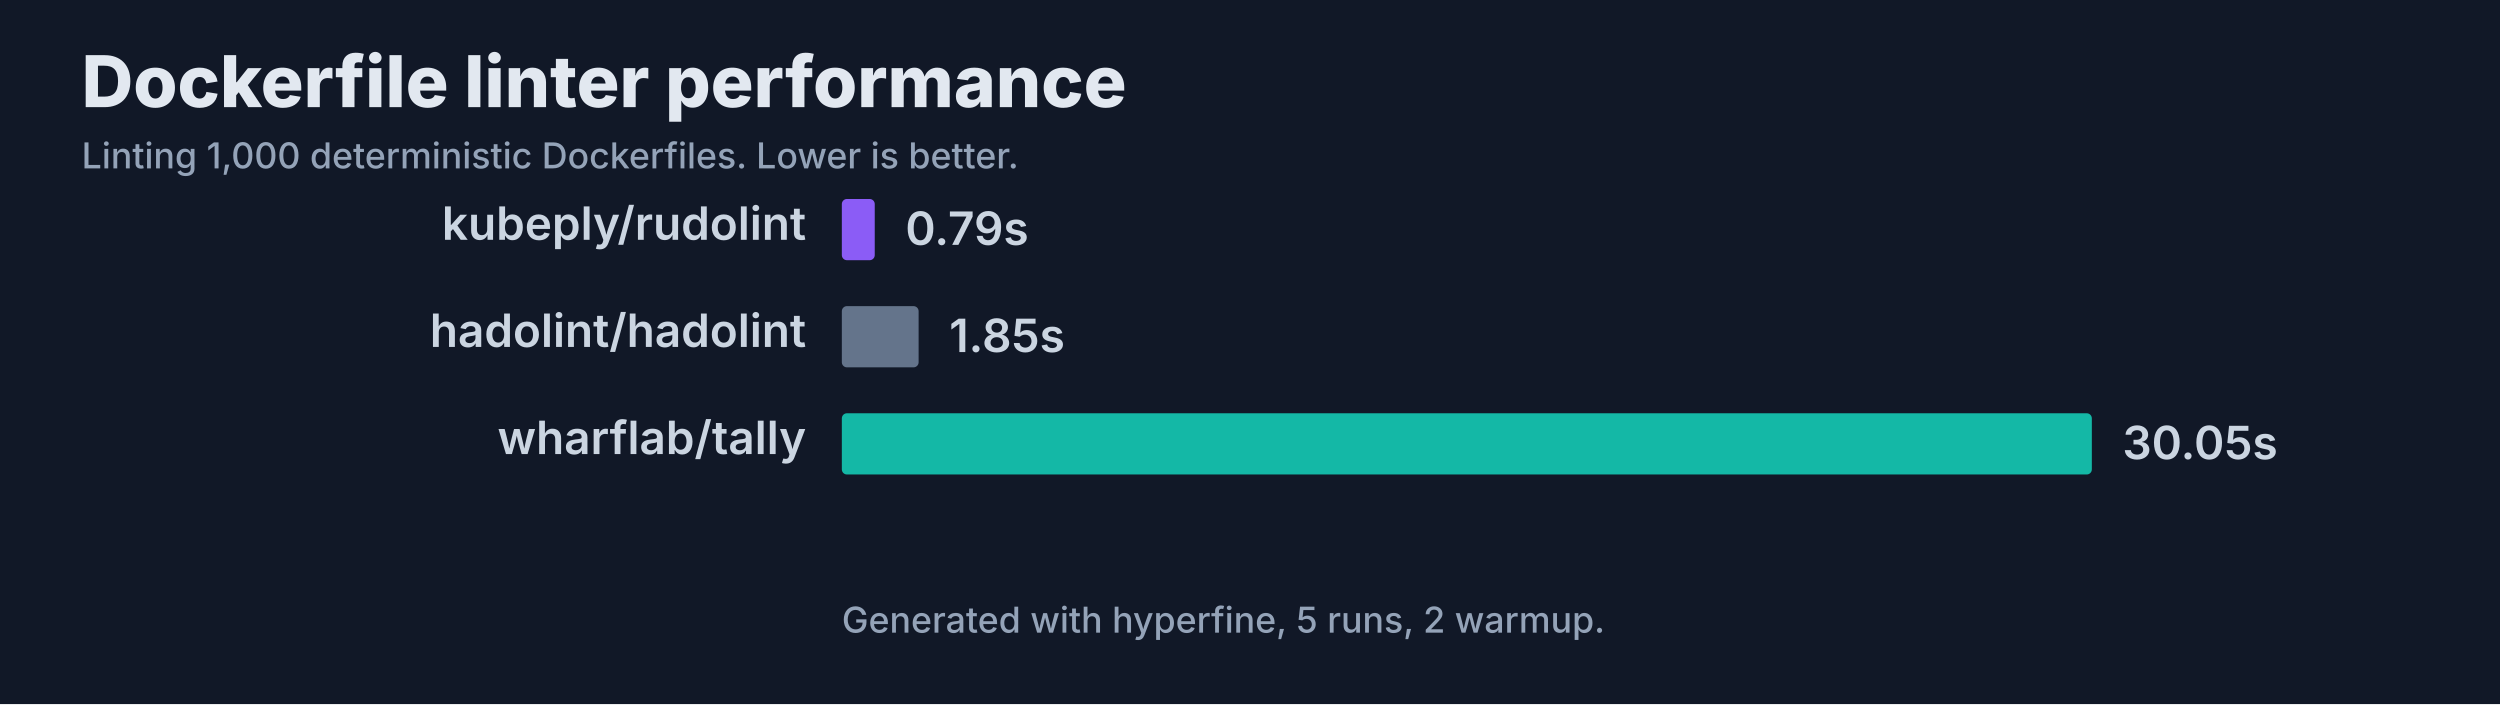
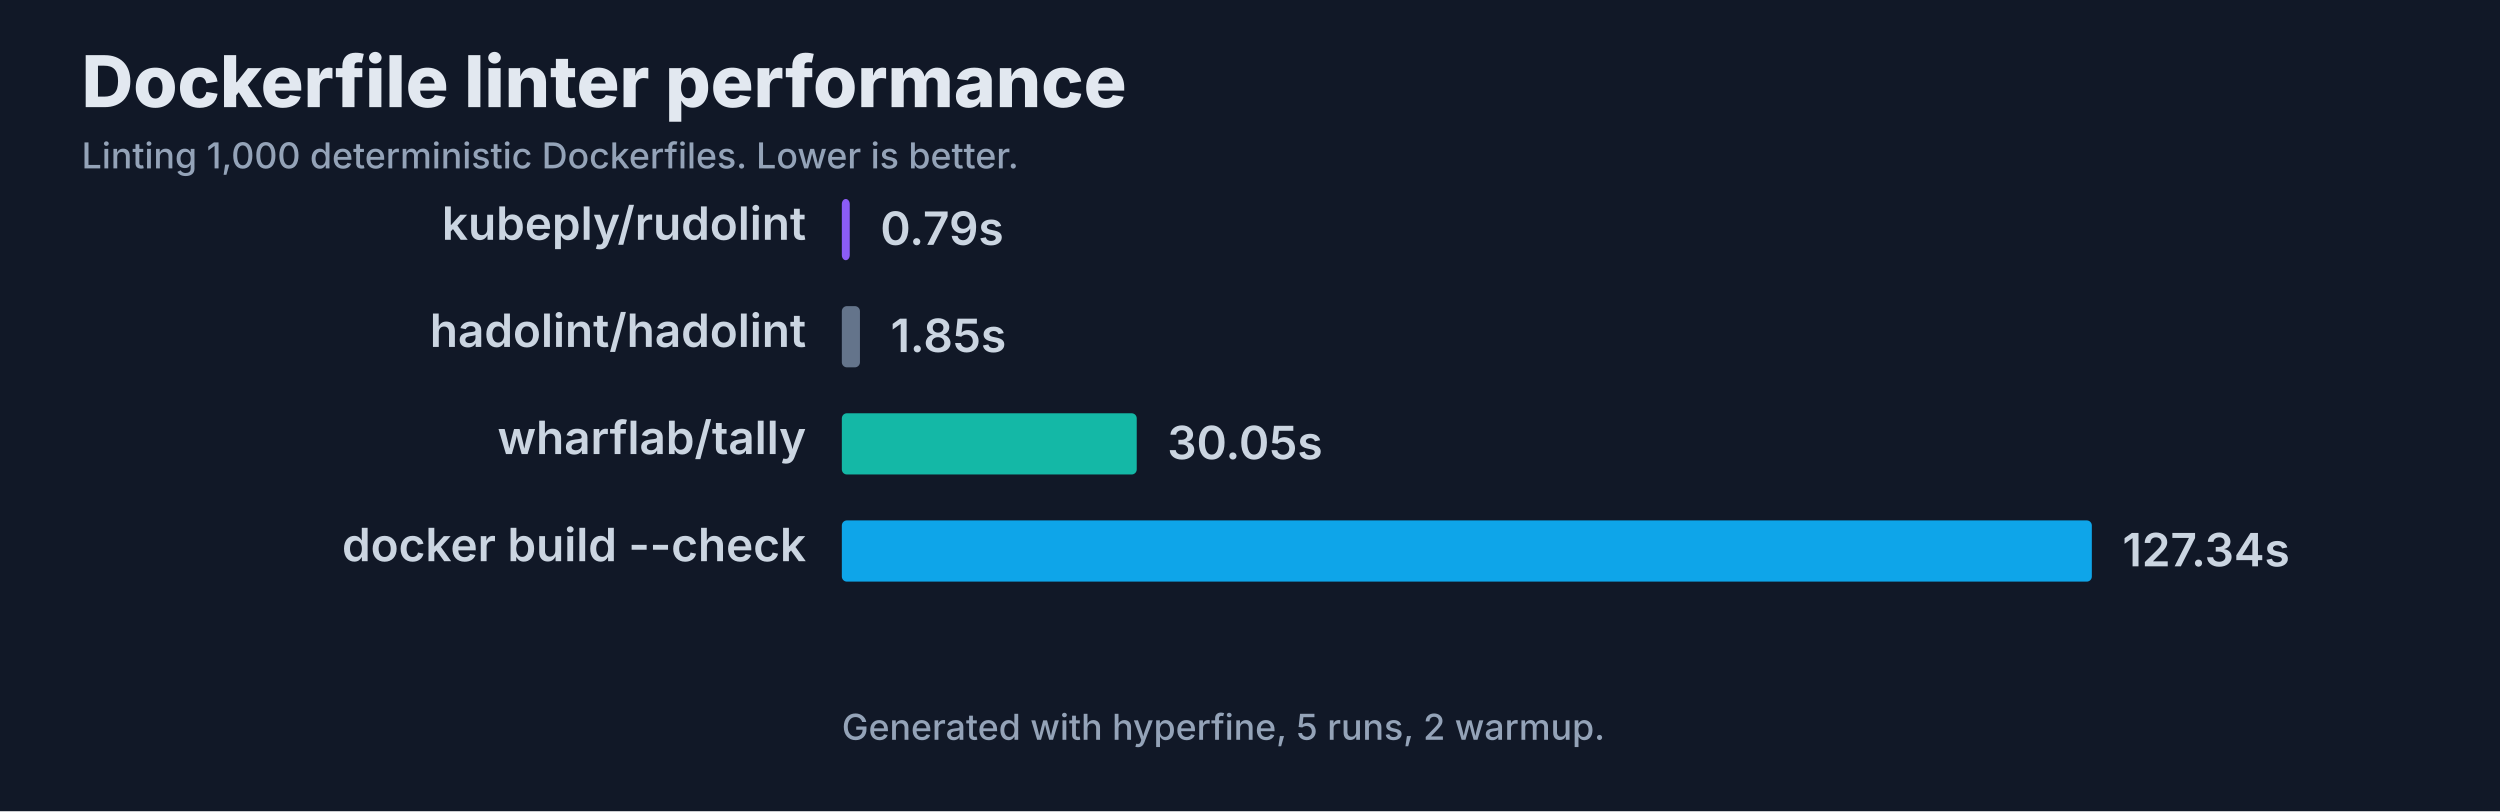
- <svg xmlns="http://www.w3.org/2000/svg" width="980" height="276" viewBox="0 0 980 276" role="img" aria-labelledby="title desc">
+ <svg xmlns="http://www.w3.org/2000/svg" width="980" height="318" viewBox="0 0 980 318" role="img" aria-labelledby="title desc">
  <style>
    text { fill: #cbd5e1; font: 600 18px ui-sans-serif, system-ui, -apple-system, BlinkMacSystemFont, "Segoe UI", sans-serif; }
    .small { fill: #94a3b8; font-size: 14px; font-weight: 500; }
    .title { fill: #e2e8f0; font-size: 28px; font-weight: 800; }
  </style>
  <rect width="100%" height="100%" fill="#111827" />
  <text class="title" x="32" y="42">Dockerfile linter performance</text>
  <text class="small" x="32" y="66">Linting 1,000 deterministic Dockerfiles. Lower is better.</text>
  <text x="316" y="94" text-anchor="end">kubeply/rudolint</text>
-   <rect x="330" y="78" width="12.9" height="24" rx="2" fill="#8b5cf6" />
-   <text x="354.9" y="96">0.79s</text>
+   <rect x="330" y="78" width="3.1" height="24" rx="2" fill="#8b5cf6" />
+   <text x="345.1" y="96">0.79s</text>
  <text x="316" y="136" text-anchor="end">hadolint/hadolint</text>
-   <rect x="330" y="120" width="30.1" height="24" rx="2" fill="#64748b" />
-   <text x="372.1" y="138">1.85s</text>
+   <rect x="330" y="120" width="7.1" height="24" rx="2" fill="#64748b" />
+   <text x="349.1" y="138">1.85s</text>
  <text x="316" y="178" text-anchor="end">wharflab/tally</text>
-   <rect x="330" y="162" width="490.0" height="24" rx="2" fill="#14b8a6" />
-   <text x="832.0" y="180">30.05s</text>
-   <text class="small" x="330" y="248">Generated with hyperfine, 5 runs, 2 warmup.</text>
+   <rect x="330" y="162" width="115.6" height="24" rx="2" fill="#14b8a6" />
+   <text x="457.6" y="180">30.05s</text>
+   <text x="316" y="220" text-anchor="end">docker build --check</text>
+   <rect x="330" y="204" width="490.0" height="24" rx="2" fill="#0ea5e9" />
+   <text x="832.0" y="222">127.34s</text>
+   <text class="small" x="330" y="290">Generated with hyperfine, 5 runs, 2 warmup.</text>
</svg>
